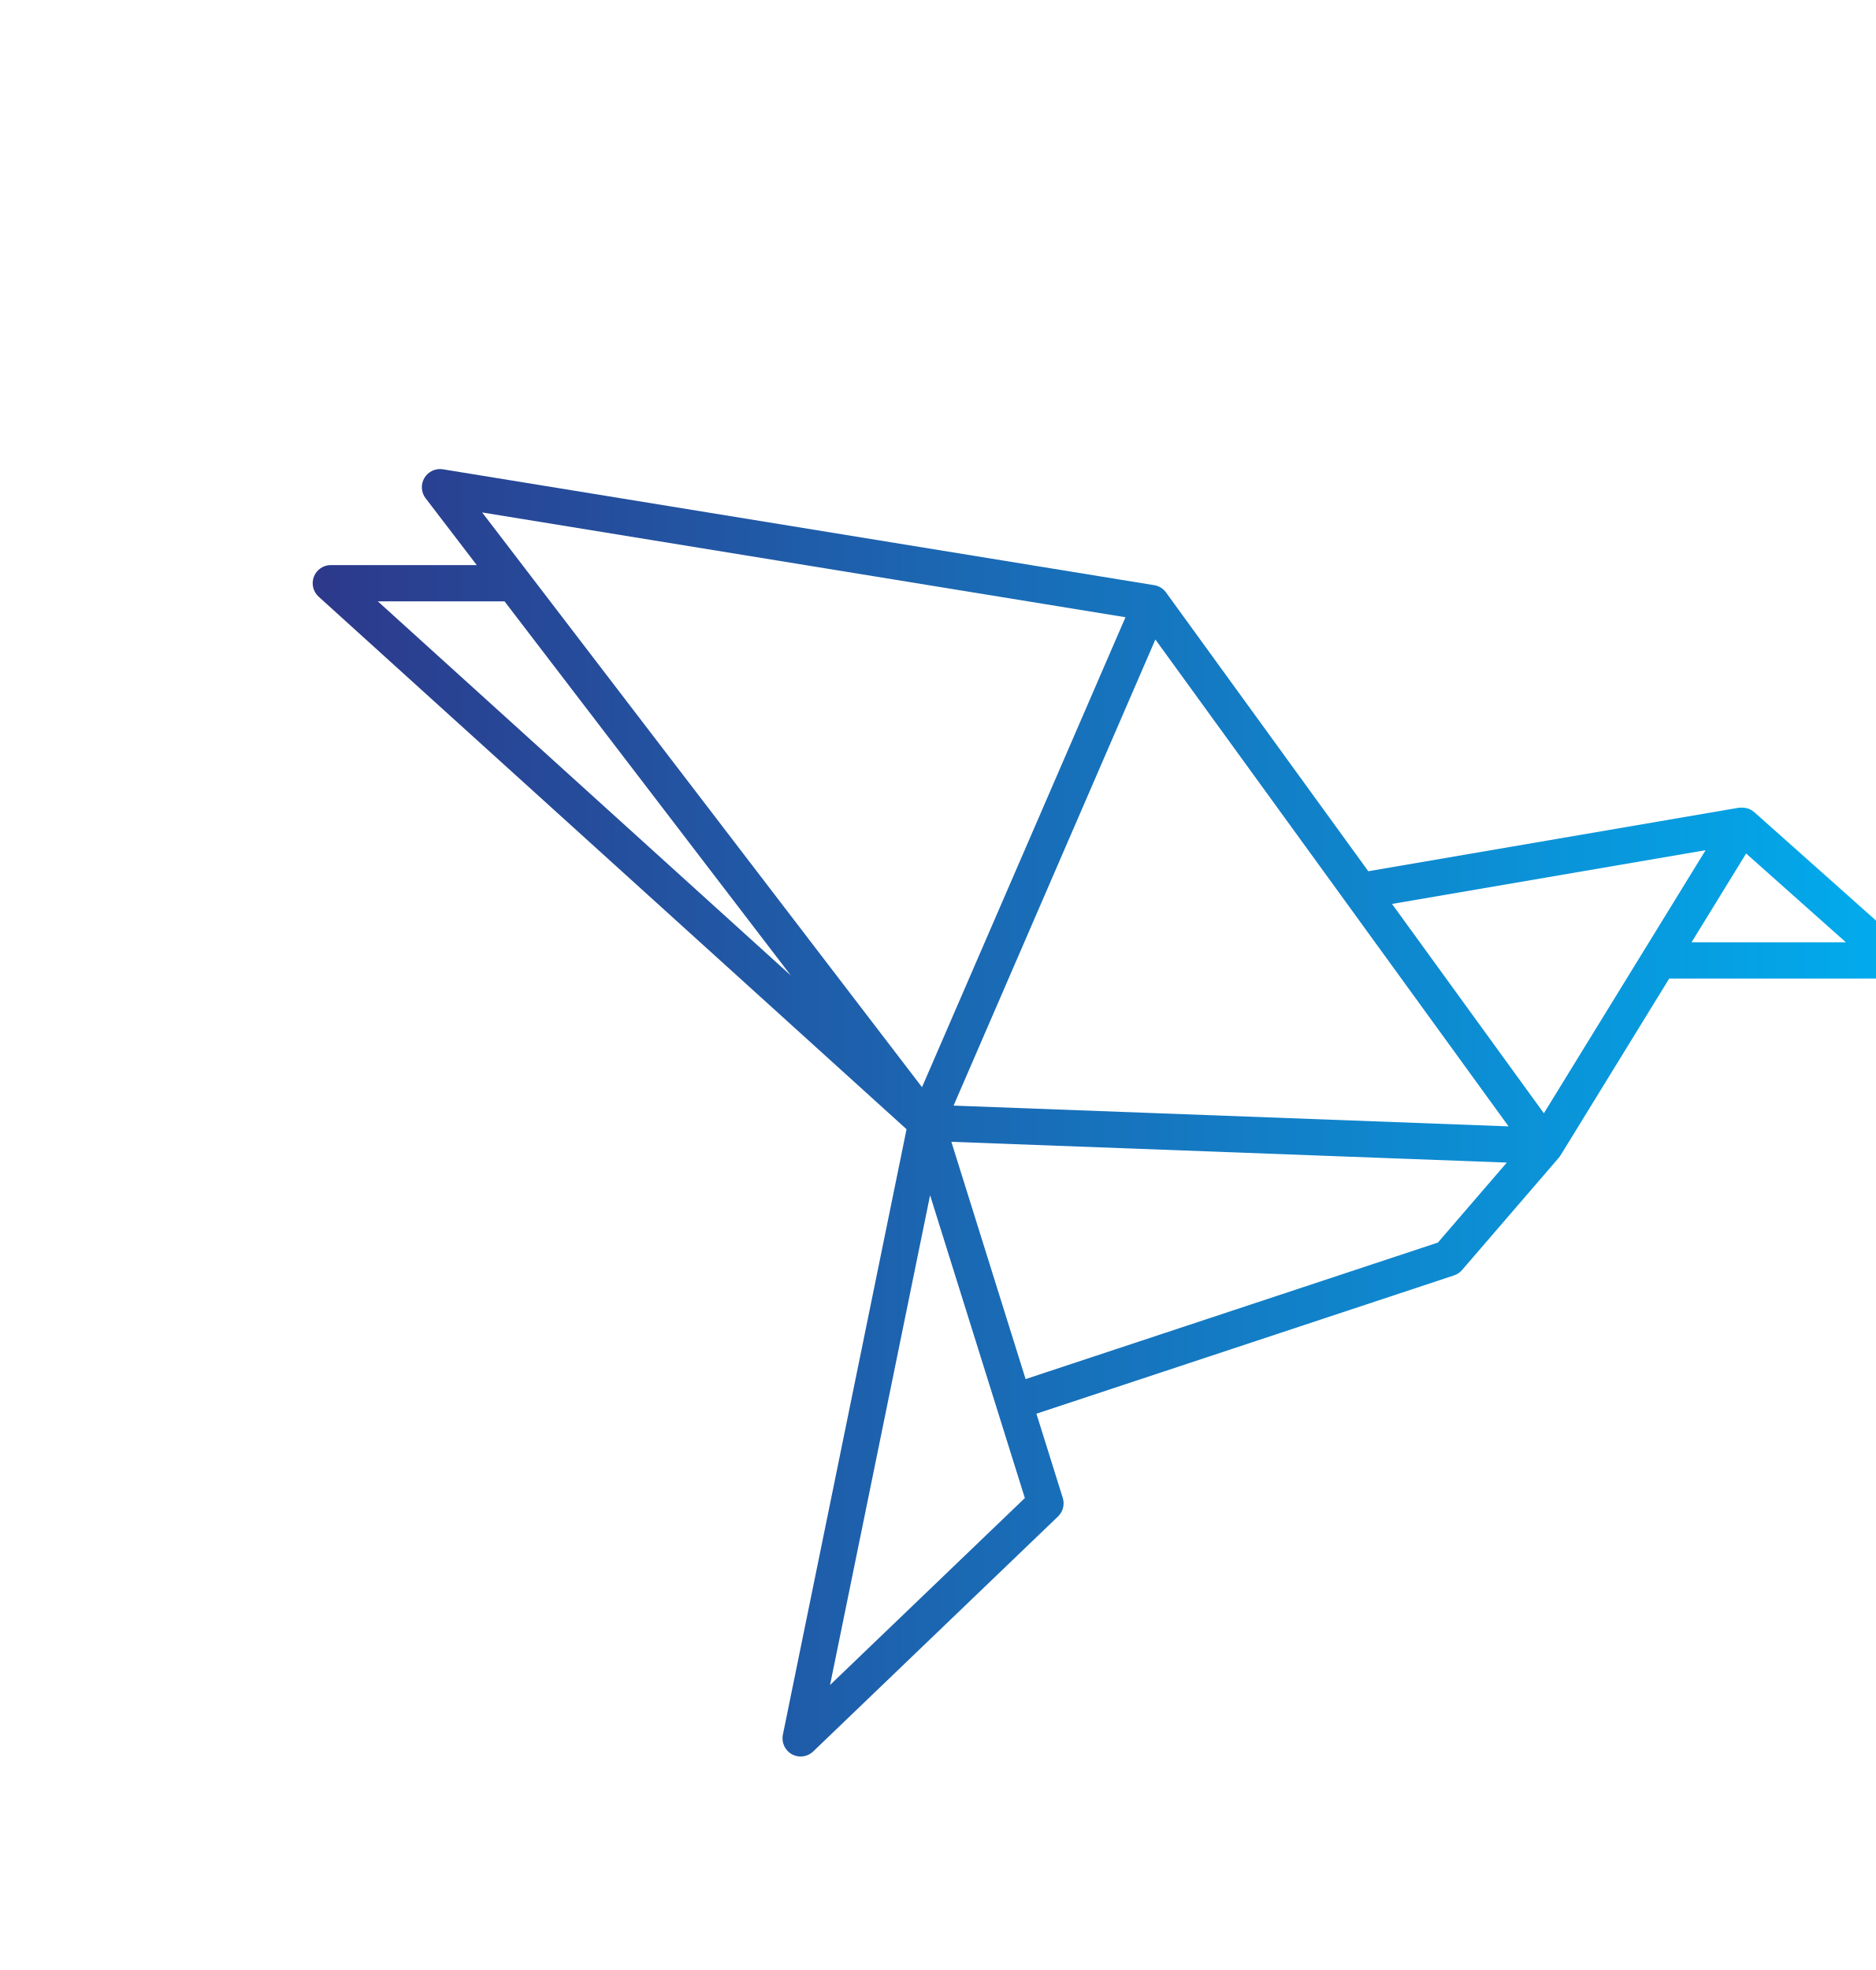
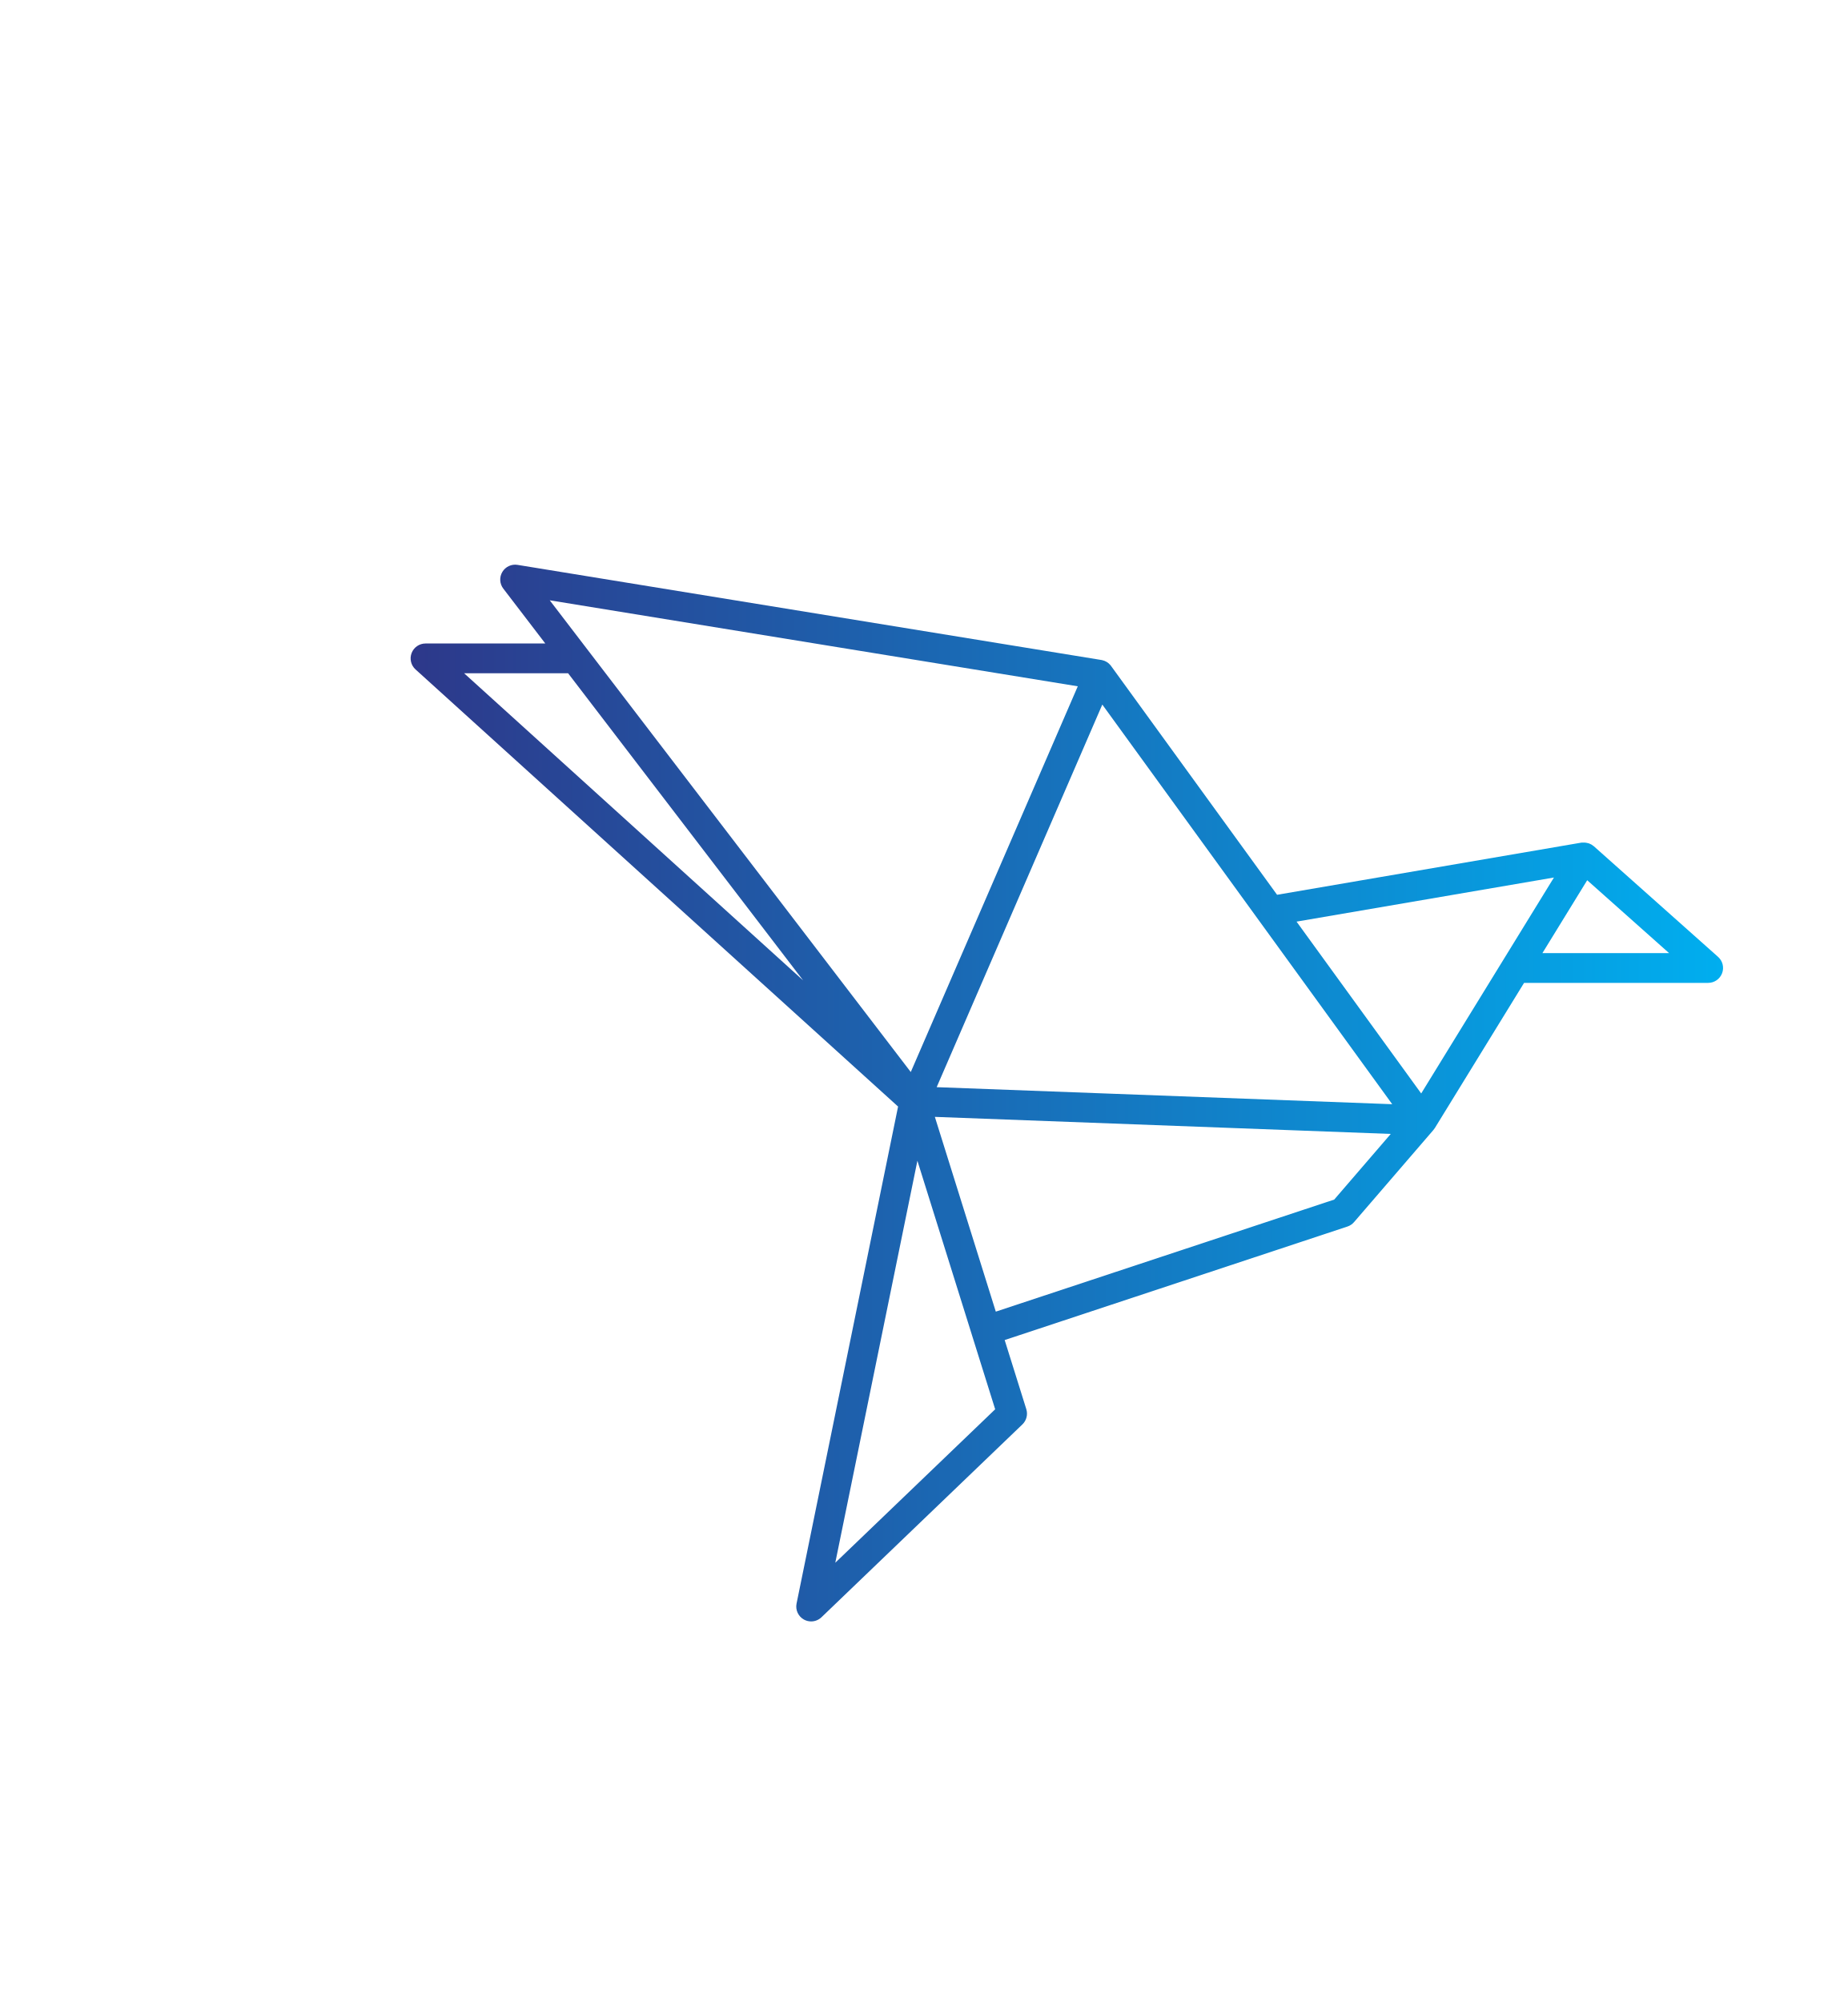
- <svg xmlns="http://www.w3.org/2000/svg" version="1.1" viewBox="0 -50 1000 1050" width="100%" height="100%">
-   <g transform="scale(6.666667) translate(10, 15)">
+ <svg xmlns="http://www.w3.org/2000/svg" version="1.1" viewBox="-100 -200 1200 1300" width="100%" height="100%">
+   <g transform="scale(6.666667) translate(10, 10)">
    <defs id="SvgjsDefs1083">
      <linearGradient id="SvgjsLinearGradient1087">
        <stop id="SvgjsStop1088" stop-color="#2d388a" offset="0" />
        <stop id="SvgjsStop1089" stop-color="#00aeef" offset="1" />
      </linearGradient>
    </defs>
    <g id="SvgjsG1086" rel="mainfill" name="symbol" feature="symbol" fill="url(#SvgjsLinearGradient1087)" transform="translate(5.417311, -6.54406) scale(1.449863)">
      <path d="M94.458,41.209l-8.354-7.438c-0.006-0.004-0.012-0.005-0.016-0.009c-0.089-0.076-0.189-0.133-0.297-0.174 c-0.035-0.013-0.069-0.019-0.105-0.027c-0.076-0.021-0.154-0.031-0.236-0.032c-0.039-0.001-0.076-0.002-0.115,0.003 c-0.022,0.002-0.043-0.003-0.064,0.001l-20.444,3.504L53.672,21.664c-0.012-0.018-0.025-0.035-0.039-0.052 c0.002-0.001-0.002-0.001-0.002-0.001c-0.139-0.167-0.332-0.29-0.559-0.338c-0.018-0.004-0.037-0.008-0.056-0.011l-39.224-6.389 c-0.405-0.066-0.808,0.122-1.019,0.474s-0.185,0.796,0.064,1.121l2.822,3.687H7.61c-0.414,0-0.784,0.255-0.933,0.641 s-0.044,0.823,0.262,1.101l32.423,29.367l-6.821,33.389c-0.087,0.429,0.114,0.864,0.497,1.076c0.152,0.083,0.318,0.124,0.482,0.124 c0.252,0,0.502-0.096,0.693-0.278l13.503-12.959c0.274-0.263,0.375-0.658,0.262-1.021l-1.454-4.645l23.031-7.626 c0.172-0.057,0.326-0.159,0.443-0.297l5.295-6.145c0.002-0.002,0.004-0.005,0.005-0.007l0.036-0.042 c0.035-0.04,0.066-0.083,0.095-0.129l5.993-9.749h12.369c0.415,0,0.787-0.257,0.935-0.645S94.768,41.485,94.458,41.209z M83.429,35.877L74.51,50.384L66.135,38.84L83.429,35.877z M53.084,24.258l19.479,26.848l-30.608-1.145L53.084,24.258z M51.436,23.031L40.215,48.945L15.957,17.253L51.436,23.031z M17.191,22.155l15.792,20.633L10.204,22.155H17.191z M35.143,81.91 l5.517-27.006l3.667,11.715c0,0.002,0,0.004,0,0.006s0.002,0.004,0.003,0.006l1.556,4.97L35.143,81.91z M68.666,57.513 l-22.738,7.528l-4.095-13.084l30.632,1.146L68.666,57.513z M82.654,40.956l3.01-4.897l5.502,4.897H82.654z" />
    </g>
  </g>
</svg>
